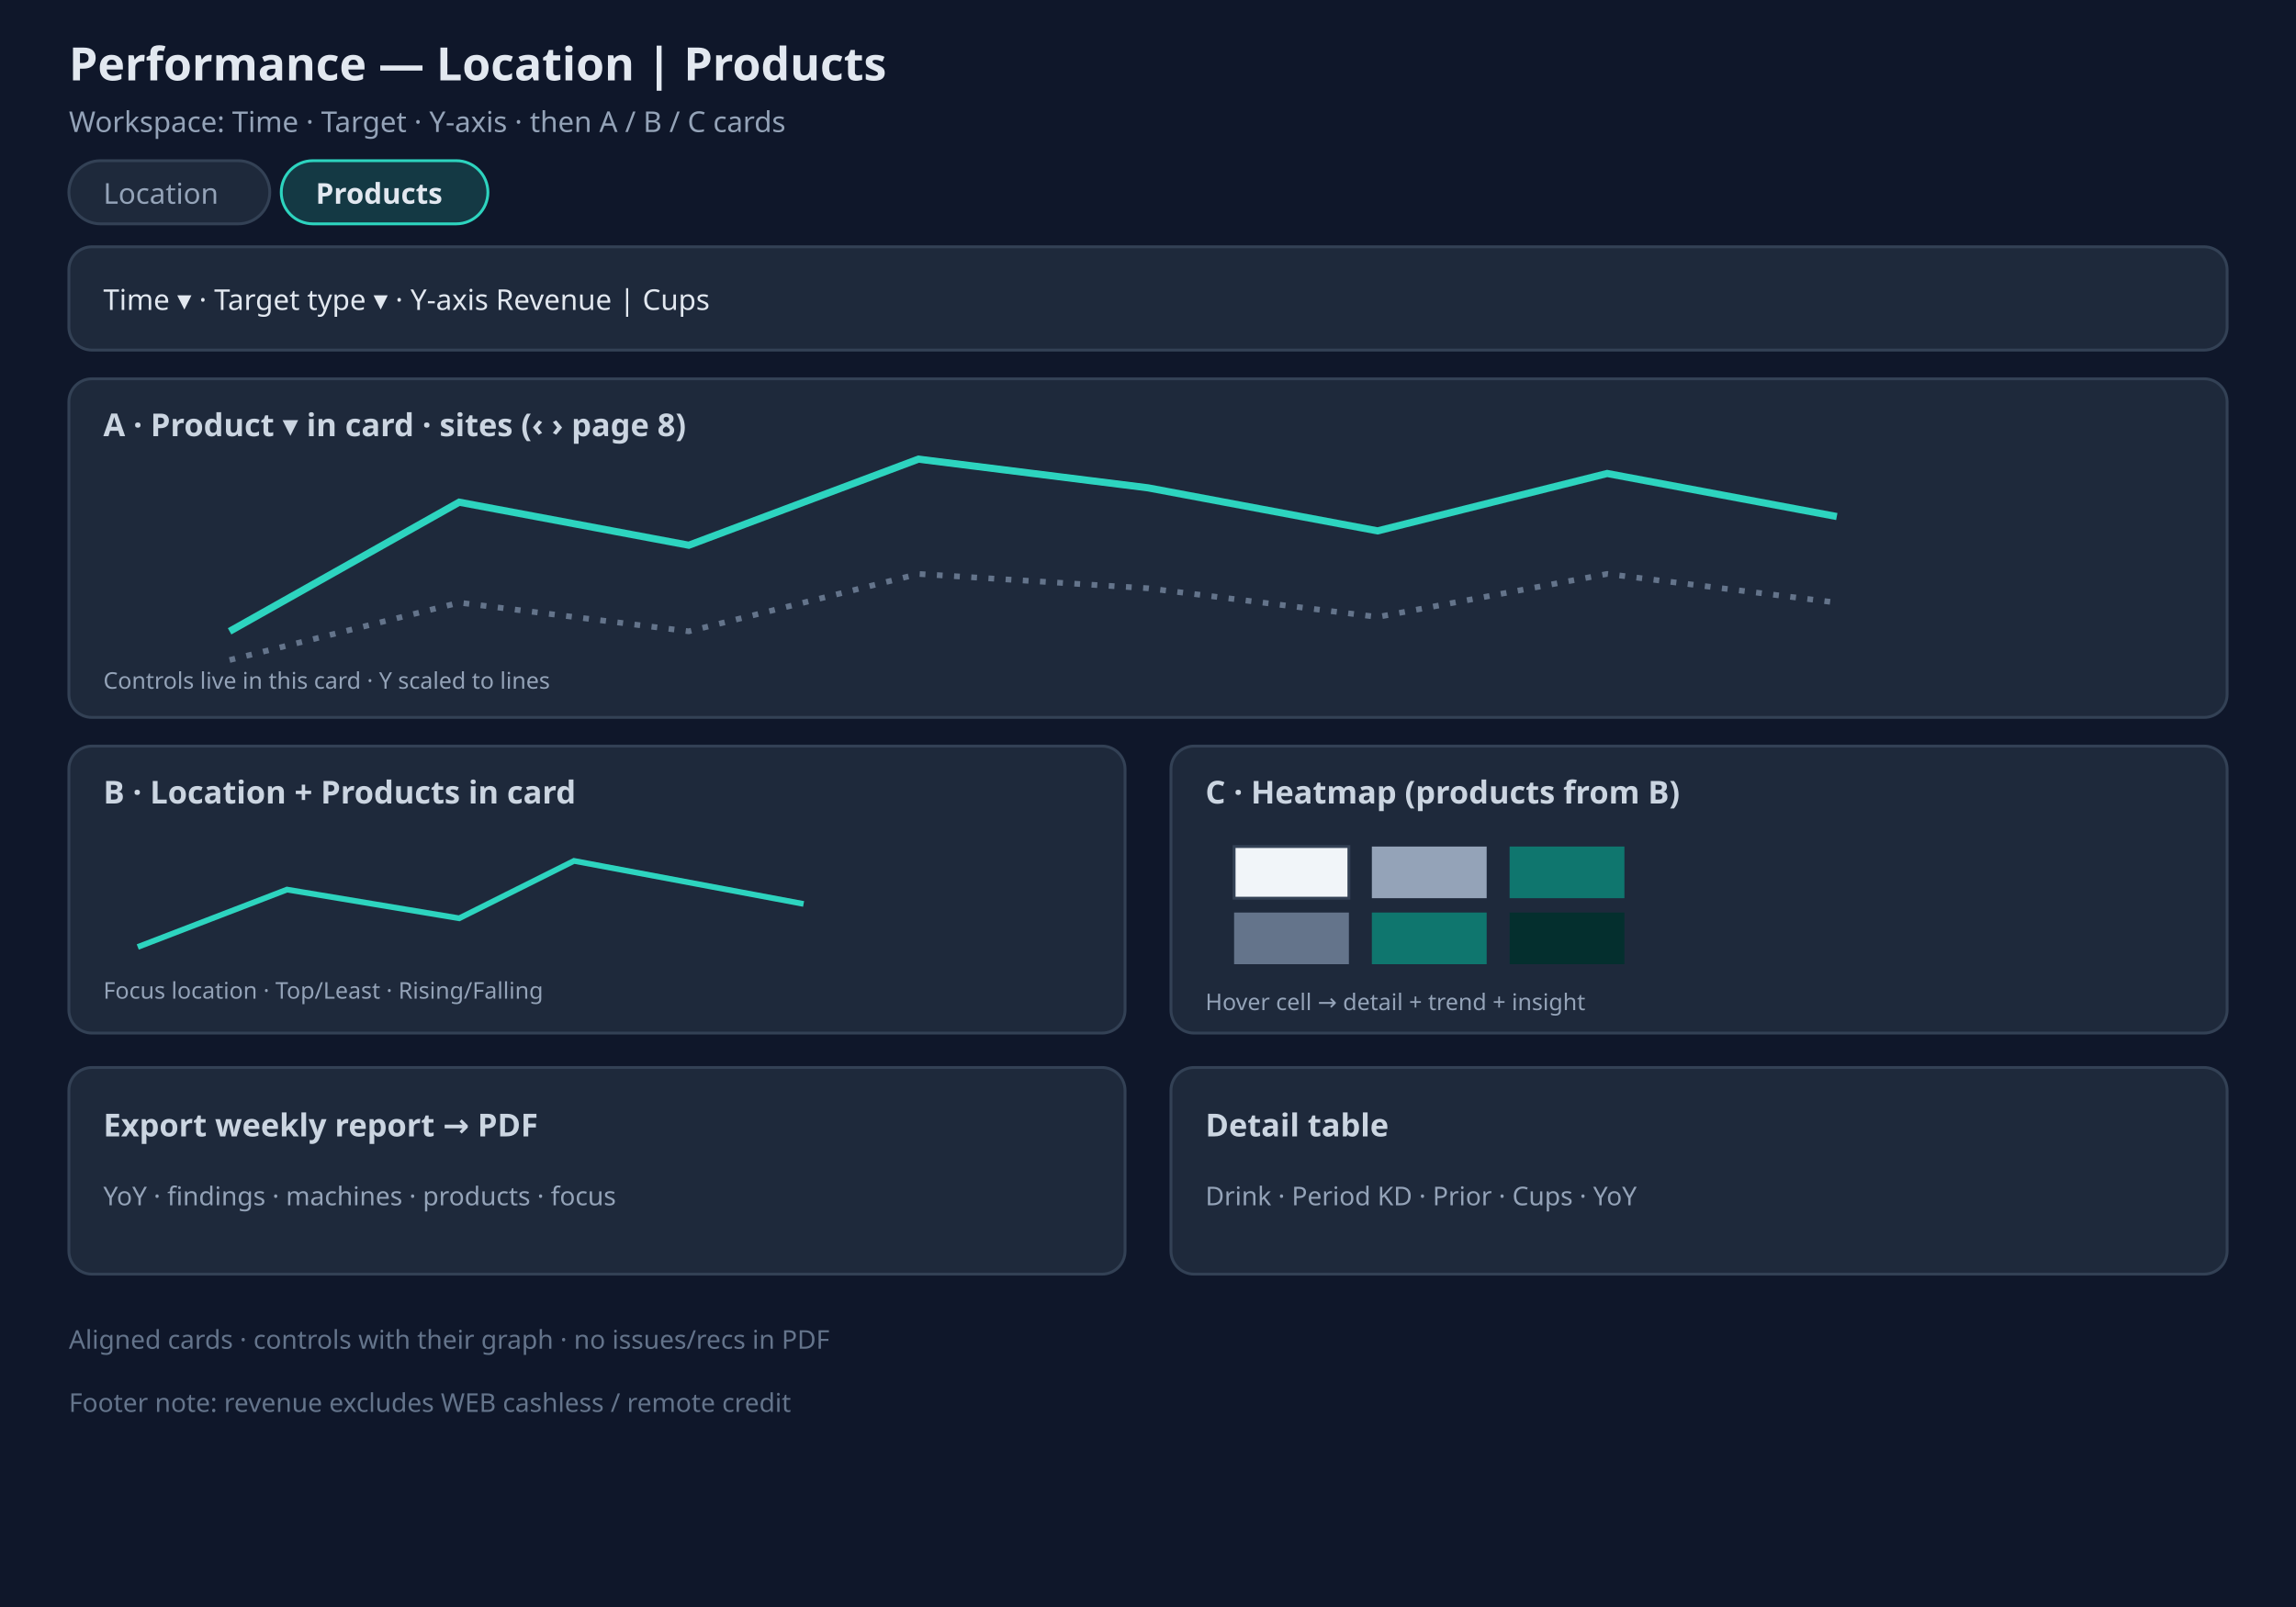
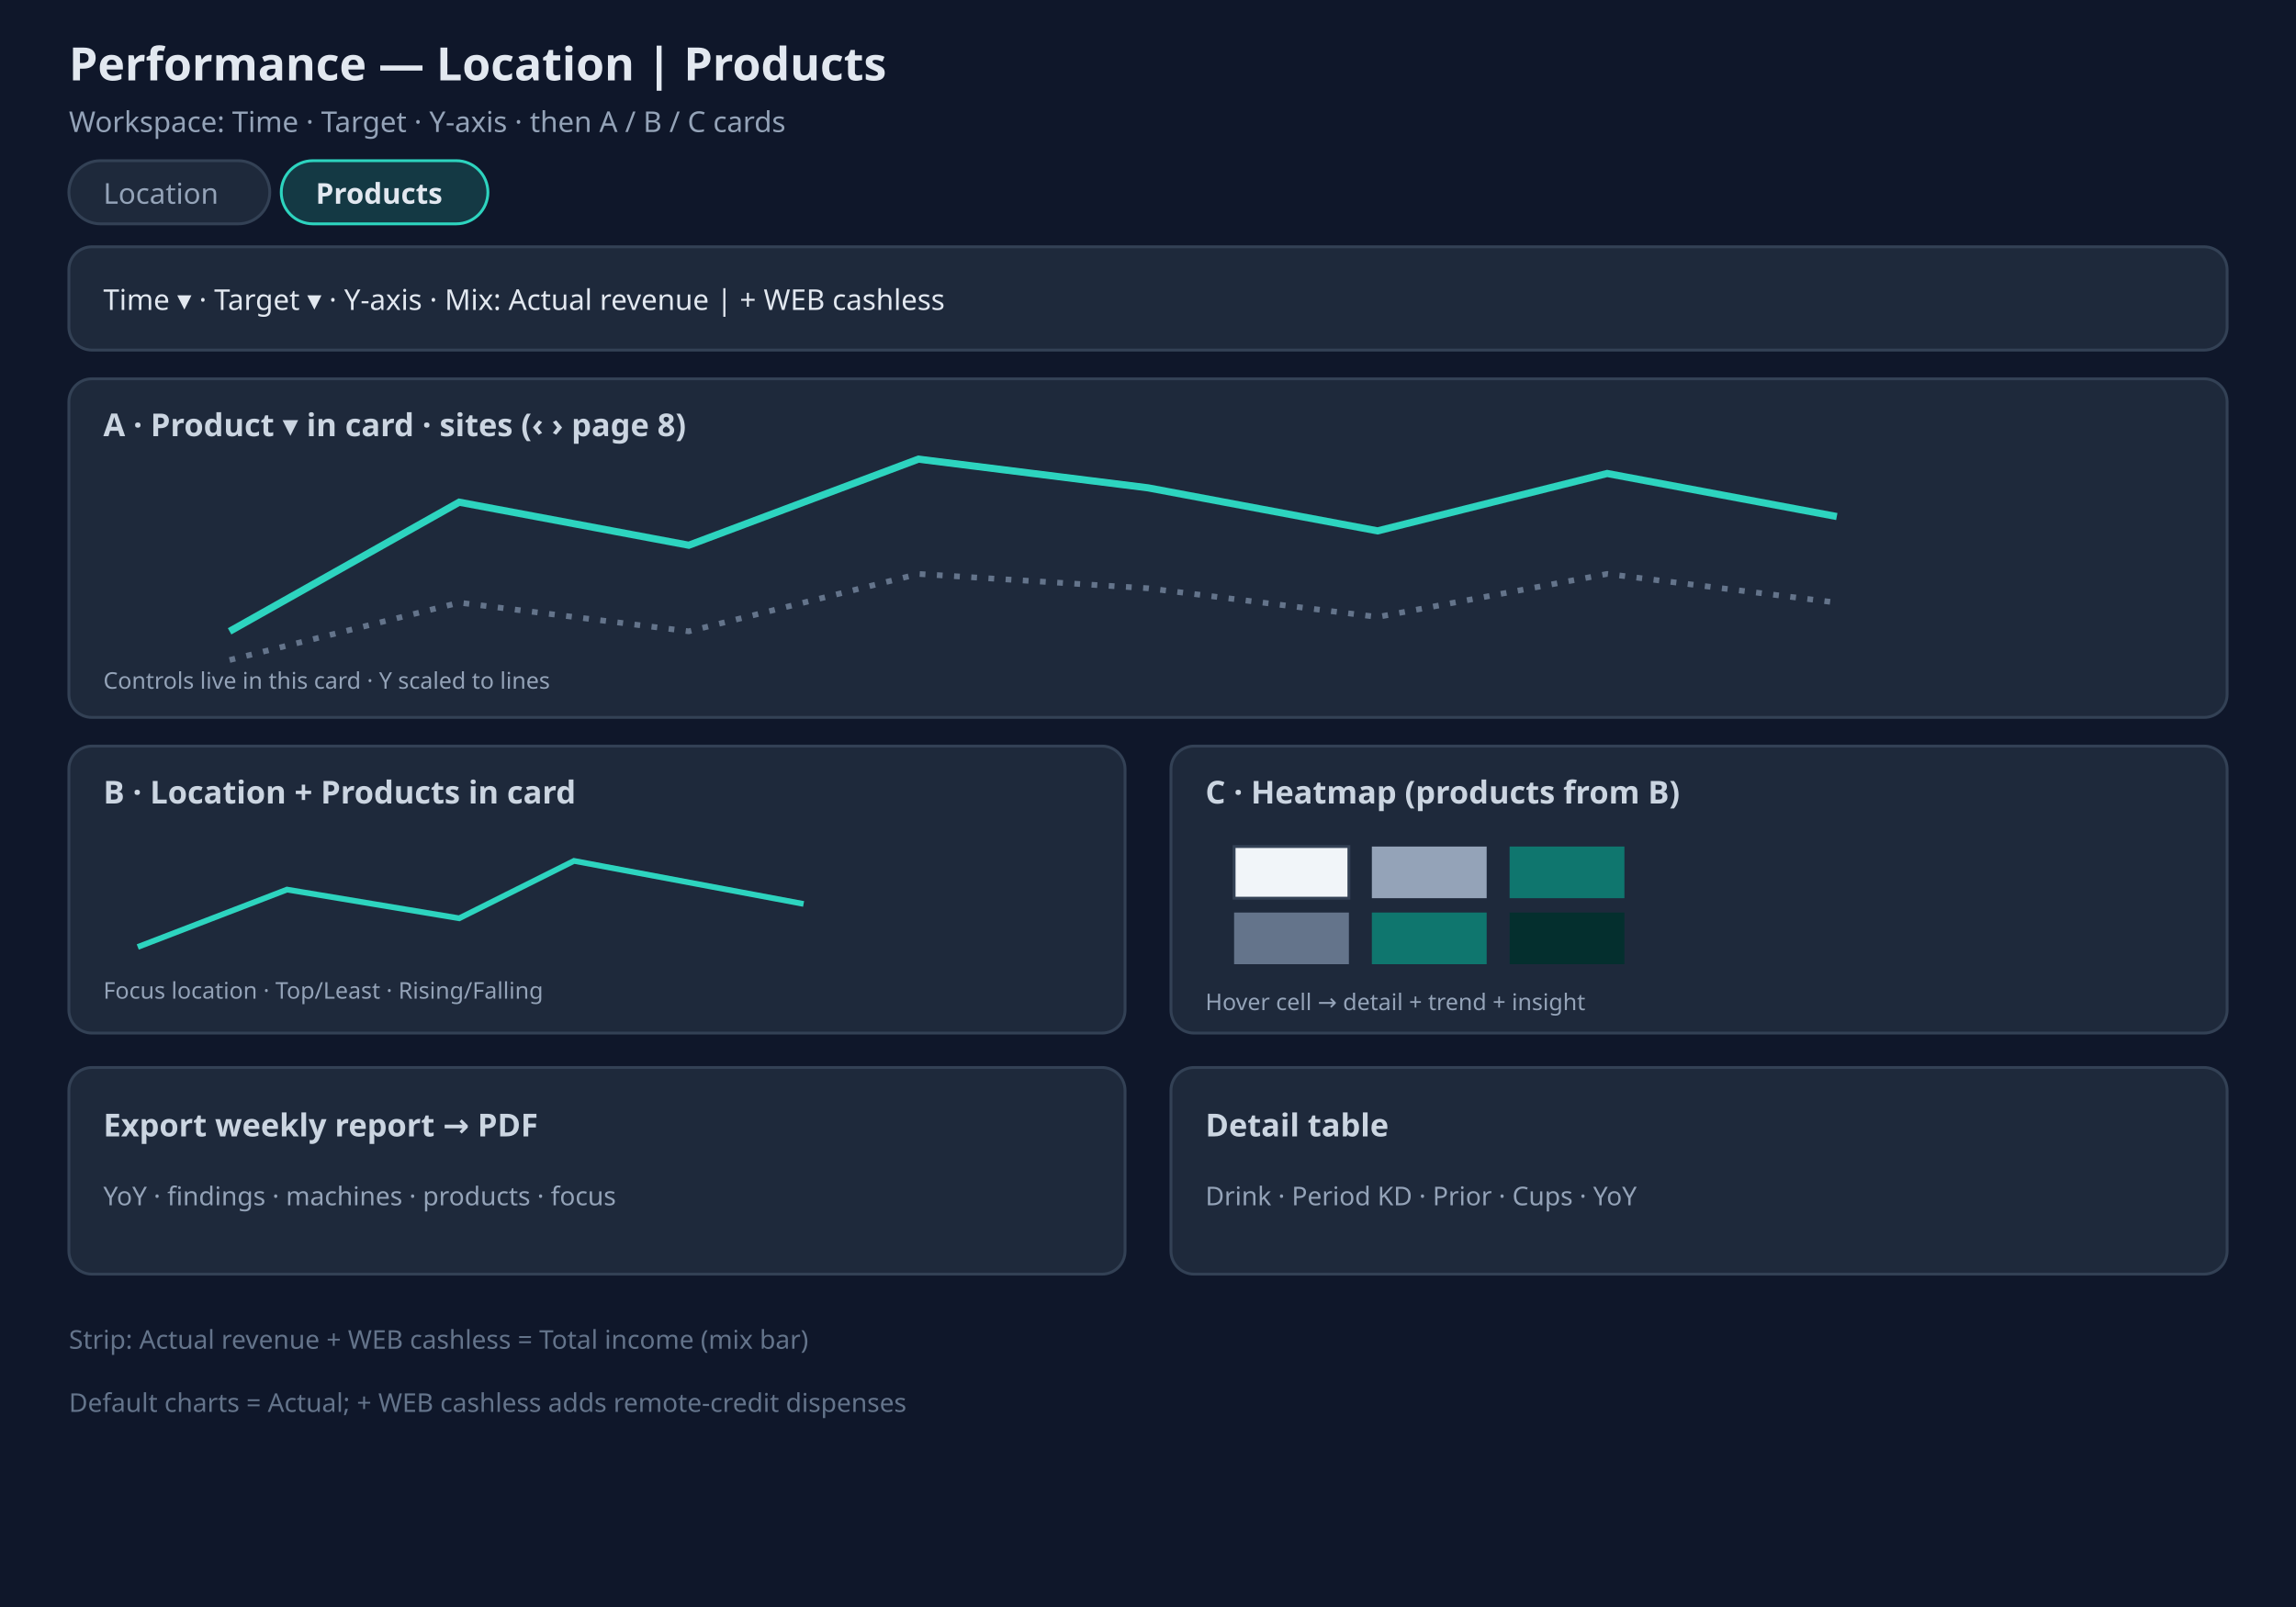
<svg xmlns="http://www.w3.org/2000/svg" width="800" height="560" viewBox="0 0 800 560">
  <rect width="800" height="560" fill="#0f172a" />
  <text x="24" y="28" fill="#e2e8f0" font-family="Segoe UI, sans-serif" font-size="16" font-weight="700">Performance — Location | Products</text>
  <text x="24" y="46" fill="#94a3b8" font-family="Segoe UI, sans-serif" font-size="10">Workspace: Time · Target · Y-axis · then A / B / C cards</text>
  <rect x="24" y="56" width="70" height="22" rx="11" fill="#1e293b" stroke="#334155" />
  <text x="36" y="71" fill="#94a3b8" font-size="10" font-family="Segoe UI, sans-serif">Location</text>
  <rect x="98" y="56" width="72" height="22" rx="11" fill="rgba(45,212,191,0.18)" stroke="#2dd4bf" />
  <text x="110" y="71" fill="#e2e8f0" font-size="10" font-weight="600" font-family="Segoe UI, sans-serif">Products</text>
  <rect x="24" y="86" width="752" height="36" rx="8" fill="#1e293b" stroke="#334155" />
-   <text x="36" y="108" fill="#e2e8f0" font-size="10" font-family="Segoe UI, sans-serif">Time ▾ · Target type ▾ · Y-axis Revenue | Cups</text>
+   <text x="36" y="108" fill="#e2e8f0" font-size="10" font-family="Segoe UI, sans-serif">Time ▾ · Target ▾ · Y-axis · Mix: Actual revenue | + WEB cashless</text>
  <rect x="24" y="132" width="752" height="118" rx="8" fill="#1e293b" stroke="#334155" />
  <text x="36" y="152" fill="#cbd5e1" font-size="11" font-weight="600" font-family="Segoe UI, sans-serif">A · Product ▾ in card · sites (‹ › page 8)</text>
  <polyline points="80,220 160,175 240,190 320,160 400,170 480,185 560,165 640,180" fill="none" stroke="#2dd4bf" stroke-width="2.5" />
  <polyline points="80,230 160,210 240,220 320,200 400,205 480,215 560,200 640,210" fill="none" stroke="#64748b" stroke-width="2" stroke-dasharray="2 4" />
  <text x="36" y="240" fill="#94a3b8" font-size="8" font-family="Segoe UI, sans-serif">Controls live in this card · Y scaled to lines</text>
  <rect x="24" y="260" width="368" height="100" rx="8" fill="#1e293b" stroke="#334155" />
  <text x="36" y="280" fill="#cbd5e1" font-size="11" font-weight="600" font-family="Segoe UI, sans-serif">B · Location + Products in card</text>
  <polyline points="48,330 100,310 160,320 200,300 280,315" fill="none" stroke="#2dd4bf" stroke-width="2" />
  <text x="36" y="348" fill="#94a3b8" font-size="8" font-family="Segoe UI, sans-serif">Focus location · Top/Least · Rising/Falling</text>
  <rect x="408" y="260" width="368" height="100" rx="8" fill="#1e293b" stroke="#334155" />
  <text x="420" y="280" fill="#cbd5e1" font-size="11" font-weight="600" font-family="Segoe UI, sans-serif">C · Heatmap (products from B)</text>
  <rect x="430" y="295" width="40" height="18" fill="#f1f5f9" stroke="#334155" />
  <rect x="478" y="295" width="40" height="18" fill="#94a3b8" />
  <rect x="526" y="295" width="40" height="18" fill="#0f766e" />
  <rect x="430" y="318" width="40" height="18" fill="#64748b" />
  <rect x="478" y="318" width="40" height="18" fill="#0f766e" />
  <rect x="526" y="318" width="40" height="18" fill="#042f2e" />
  <text x="420" y="352" fill="#94a3b8" font-size="8" font-family="Segoe UI, sans-serif">Hover cell → detail + trend + insight</text>
  <rect x="24" y="372" width="368" height="72" rx="8" fill="#1e293b" stroke="#334155" />
  <text x="36" y="396" fill="#cbd5e1" font-size="11" font-weight="600" font-family="Segoe UI, sans-serif">Export weekly report → PDF</text>
  <text x="36" y="420" fill="#94a3b8" font-size="9" font-family="Segoe UI, sans-serif">YoY · findings · machines · products · focus</text>
  <rect x="408" y="372" width="368" height="72" rx="8" fill="#1e293b" stroke="#334155" />
  <text x="420" y="396" fill="#cbd5e1" font-size="11" font-weight="600" font-family="Segoe UI, sans-serif">Detail table</text>
  <text x="420" y="420" fill="#94a3b8" font-size="9" font-family="Segoe UI, sans-serif">Drink · Period KD · Prior · Cups · YoY</text>
-   <text x="24" y="470" fill="#64748b" font-size="9" font-family="Segoe UI, sans-serif">Aligned cards · controls with their graph · no issues/recs in PDF</text>
-   <text x="24" y="492" fill="#64748b" font-size="9" font-family="Segoe UI, sans-serif">Footer note: revenue excludes WEB cashless / remote credit</text>
+   <text x="24" y="470" fill="#64748b" font-size="9" font-family="Segoe UI, sans-serif">Strip: Actual revenue + WEB cashless = Total income (mix bar)</text>
+   <text x="24" y="492" fill="#64748b" font-size="9" font-family="Segoe UI, sans-serif">Default charts = Actual; + WEB cashless adds remote-credit dispenses</text>
</svg>
